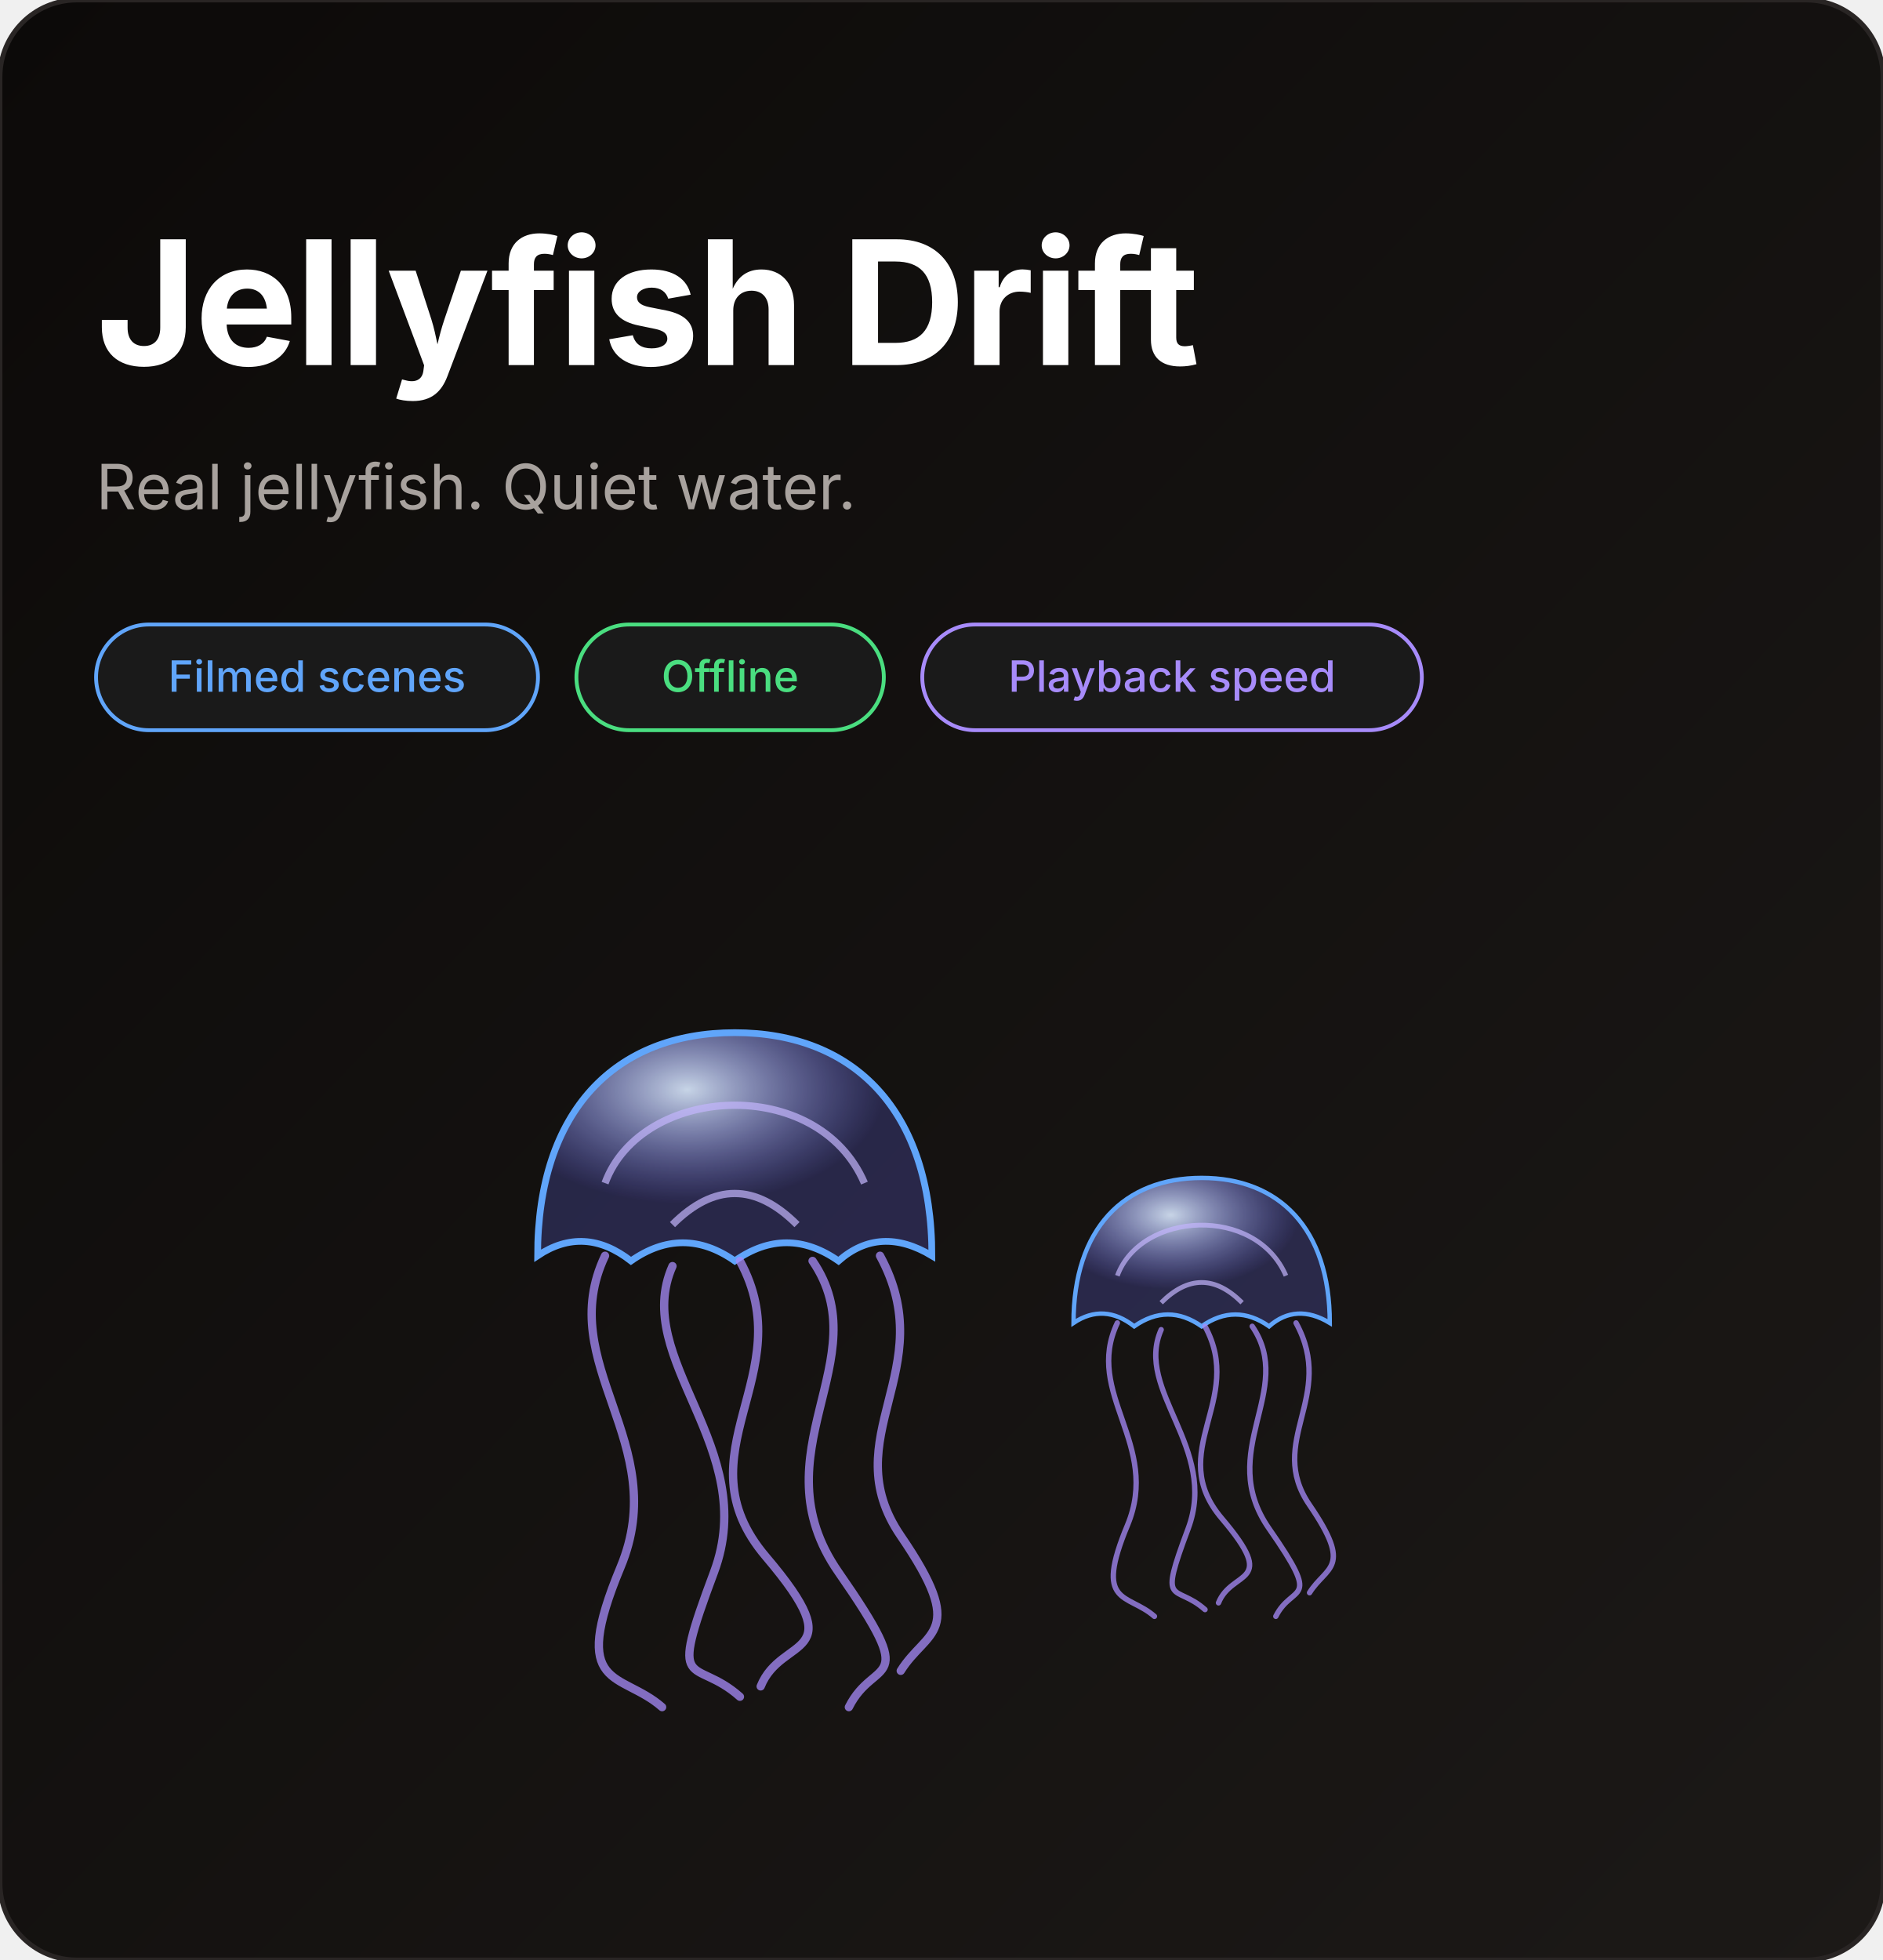
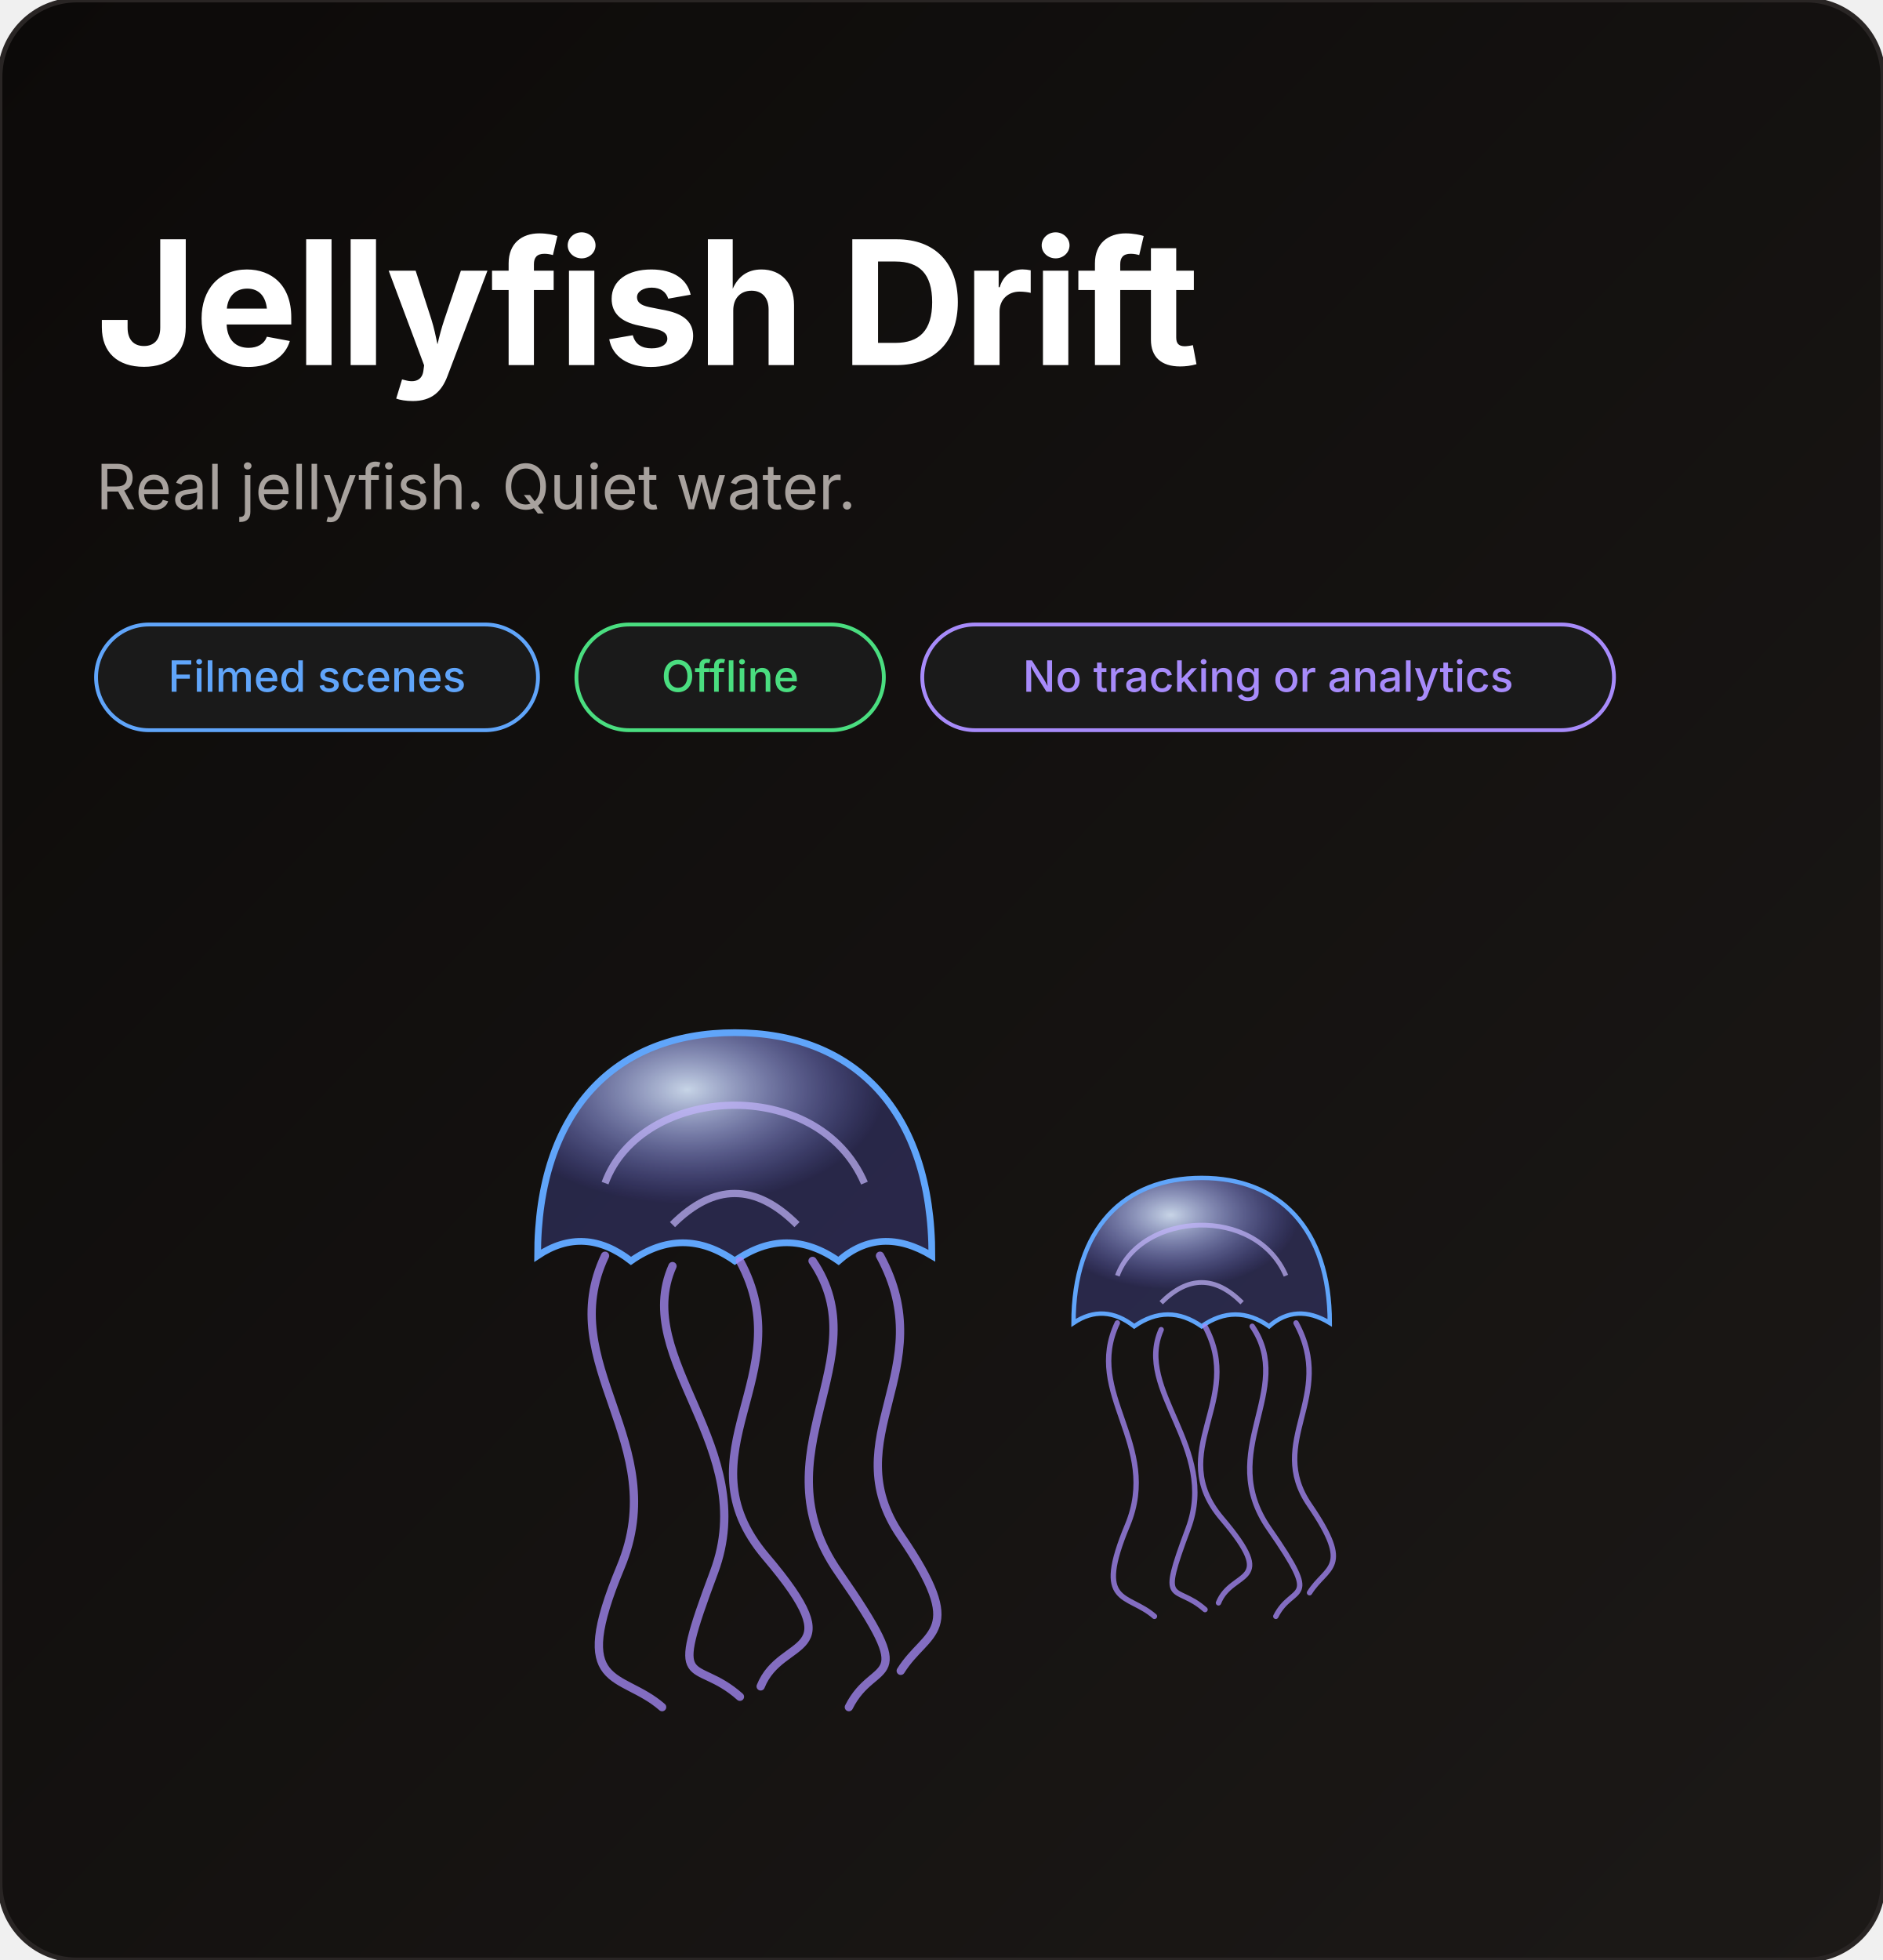
<svg xmlns="http://www.w3.org/2000/svg" width="392" height="408" viewBox="0 0 392 408" role="img" aria-labelledby="title desc">
  <style>
@keyframes drift{0%,100%{transform:translate(0,0)}50%{transform:translate(4px,-7px)}}
@keyframes frill{0%,100%{transform:rotate(-1deg)}50%{transform:rotate(2deg)}}
.float-a,.float-b,.filaments{transform-box:fill-box;transform-origin:center}
.float-a{animation:drift 6.4s ease-in-out infinite}.float-b{animation:drift 8.2s ease-in-out -3.2s infinite}
.filaments{animation:frill 4.8s ease-in-out -1.4s infinite}
@media(prefers-reduced-motion:reduce){.float-a,.float-b,.filaments{animation:none}}
</style>
  <defs>
    <linearGradient id="background" x2="1" y2="1">
      <stop stop-color="#0c0a09" />
      <stop offset="1" stop-color="#1c1917" />
    </linearGradient>
    <radialGradient id="bell" cx="38%" cy="25%">
      <stop stop-color="#dbeafe" stop-opacity=".9" />
      <stop offset="1" stop-color="#6366f1" stop-opacity=".25" />
    </radialGradient>
  </defs>
  <rect width="392" height="408" rx="16" fill="url(#background)" stroke="#292524" />
  <g font-family="system-ui,-apple-system,'Segoe UI',sans-serif">
    <text x="20" y="76" fill="#fff" font-size="36" font-weight="700" letter-spacing="-.5">Jellyfish Drift</text>
    <text x="20" y="106" fill="#a8a29e" font-size="13">Real jellyfish. Quiet water.</text>
    <g font-size="9" font-weight="500" text-anchor="middle">
      <rect x="20" y="130" width="92" height="22" rx="11" fill="#1a1a1a" stroke="#60a5fa" stroke-width=".8" />
      <text x="66.0" y="144" fill="#60a5fa">Filmed scenes</text>
      <rect x="120" y="130" width="64" height="22" rx="11" fill="#1a1a1a" stroke="#4ade80" stroke-width=".8" />
      <text x="152.0" y="144" fill="#4ade80">Offline</text>
-       <rect x="192" y="130" width="104" height="22" rx="11" fill="#1a1a1a" stroke="#a78bfa" stroke-width=".8" />
-       <text x="244.0" y="144" fill="#a78bfa">Playback speed</text>
+       <rect x="192" y="130" width="144" height="22" rx="11" fill="#1a1a1a" stroke="#a78bfa" stroke-width=".8" />
+       <text x="264.0" y="144" fill="#a78bfa">No tracking or analytics</text>
    </g>
  </g>
  <g transform="translate(86 202) scale(1.08)">
    <g transform="translate(62 12)">
      <g class="float-a">
        <path d="M-38 43C-38 15-23 0 0 0S38 15 38 43Q28 37 20 44Q10 37 0 44Q-10 37-20 44Q-29 37-38 43Z" fill="url(#bell)" stroke="#60a5fa" stroke-width="1.3" />
        <path d="M-25 29C-18 10 16 8 25 29M-12 37Q0 25 12 37" fill="none" stroke="#c4b5fd" stroke-opacity=".7" stroke-width="1.4" />
        <g class="filaments" fill="none" stroke-linecap="round">
          <path d="M-25 43C-35 64-12 79-22 103S-22 123-14 130M-12 45C-20 63 5 80-4 104S-8 120 1 128M1 44C13 66-11 81 6 101S9 116 5 126M15 44C28 63 4 81 20 104S27 120 22 130M28 43C40 65 19 78 32 97S37 115 32 123" stroke="#a78bfa" stroke-opacity=".75" stroke-width="1.6" />
        </g>
      </g>
    </g>
    <g transform="translate(152 40) scale(.65)">
      <g class="float-b">
        <path d="M-38 43C-38 15-23 0 0 0S38 15 38 43Q28 37 20 44Q10 37 0 44Q-10 37-20 44Q-29 37-38 43Z" fill="url(#bell)" stroke="#60a5fa" stroke-width="1.3" />
        <path d="M-25 29C-18 10 16 8 25 29M-12 37Q0 25 12 37" fill="none" stroke="#c4b5fd" stroke-opacity=".7" stroke-width="1.4" />
        <g class="filaments" fill="none" stroke-linecap="round">
          <path d="M-25 43C-35 64-12 79-22 103S-22 123-14 130M-12 45C-20 63 5 80-4 104S-8 120 1 128M1 44C13 66-11 81 6 101S9 116 5 126M15 44C28 63 4 81 20 104S27 120 22 130M28 43C40 65 19 78 32 97S37 115 32 123" stroke="#a78bfa" stroke-opacity=".75" stroke-width="1.6" />
        </g>
      </g>
    </g>
  </g>
</svg>
